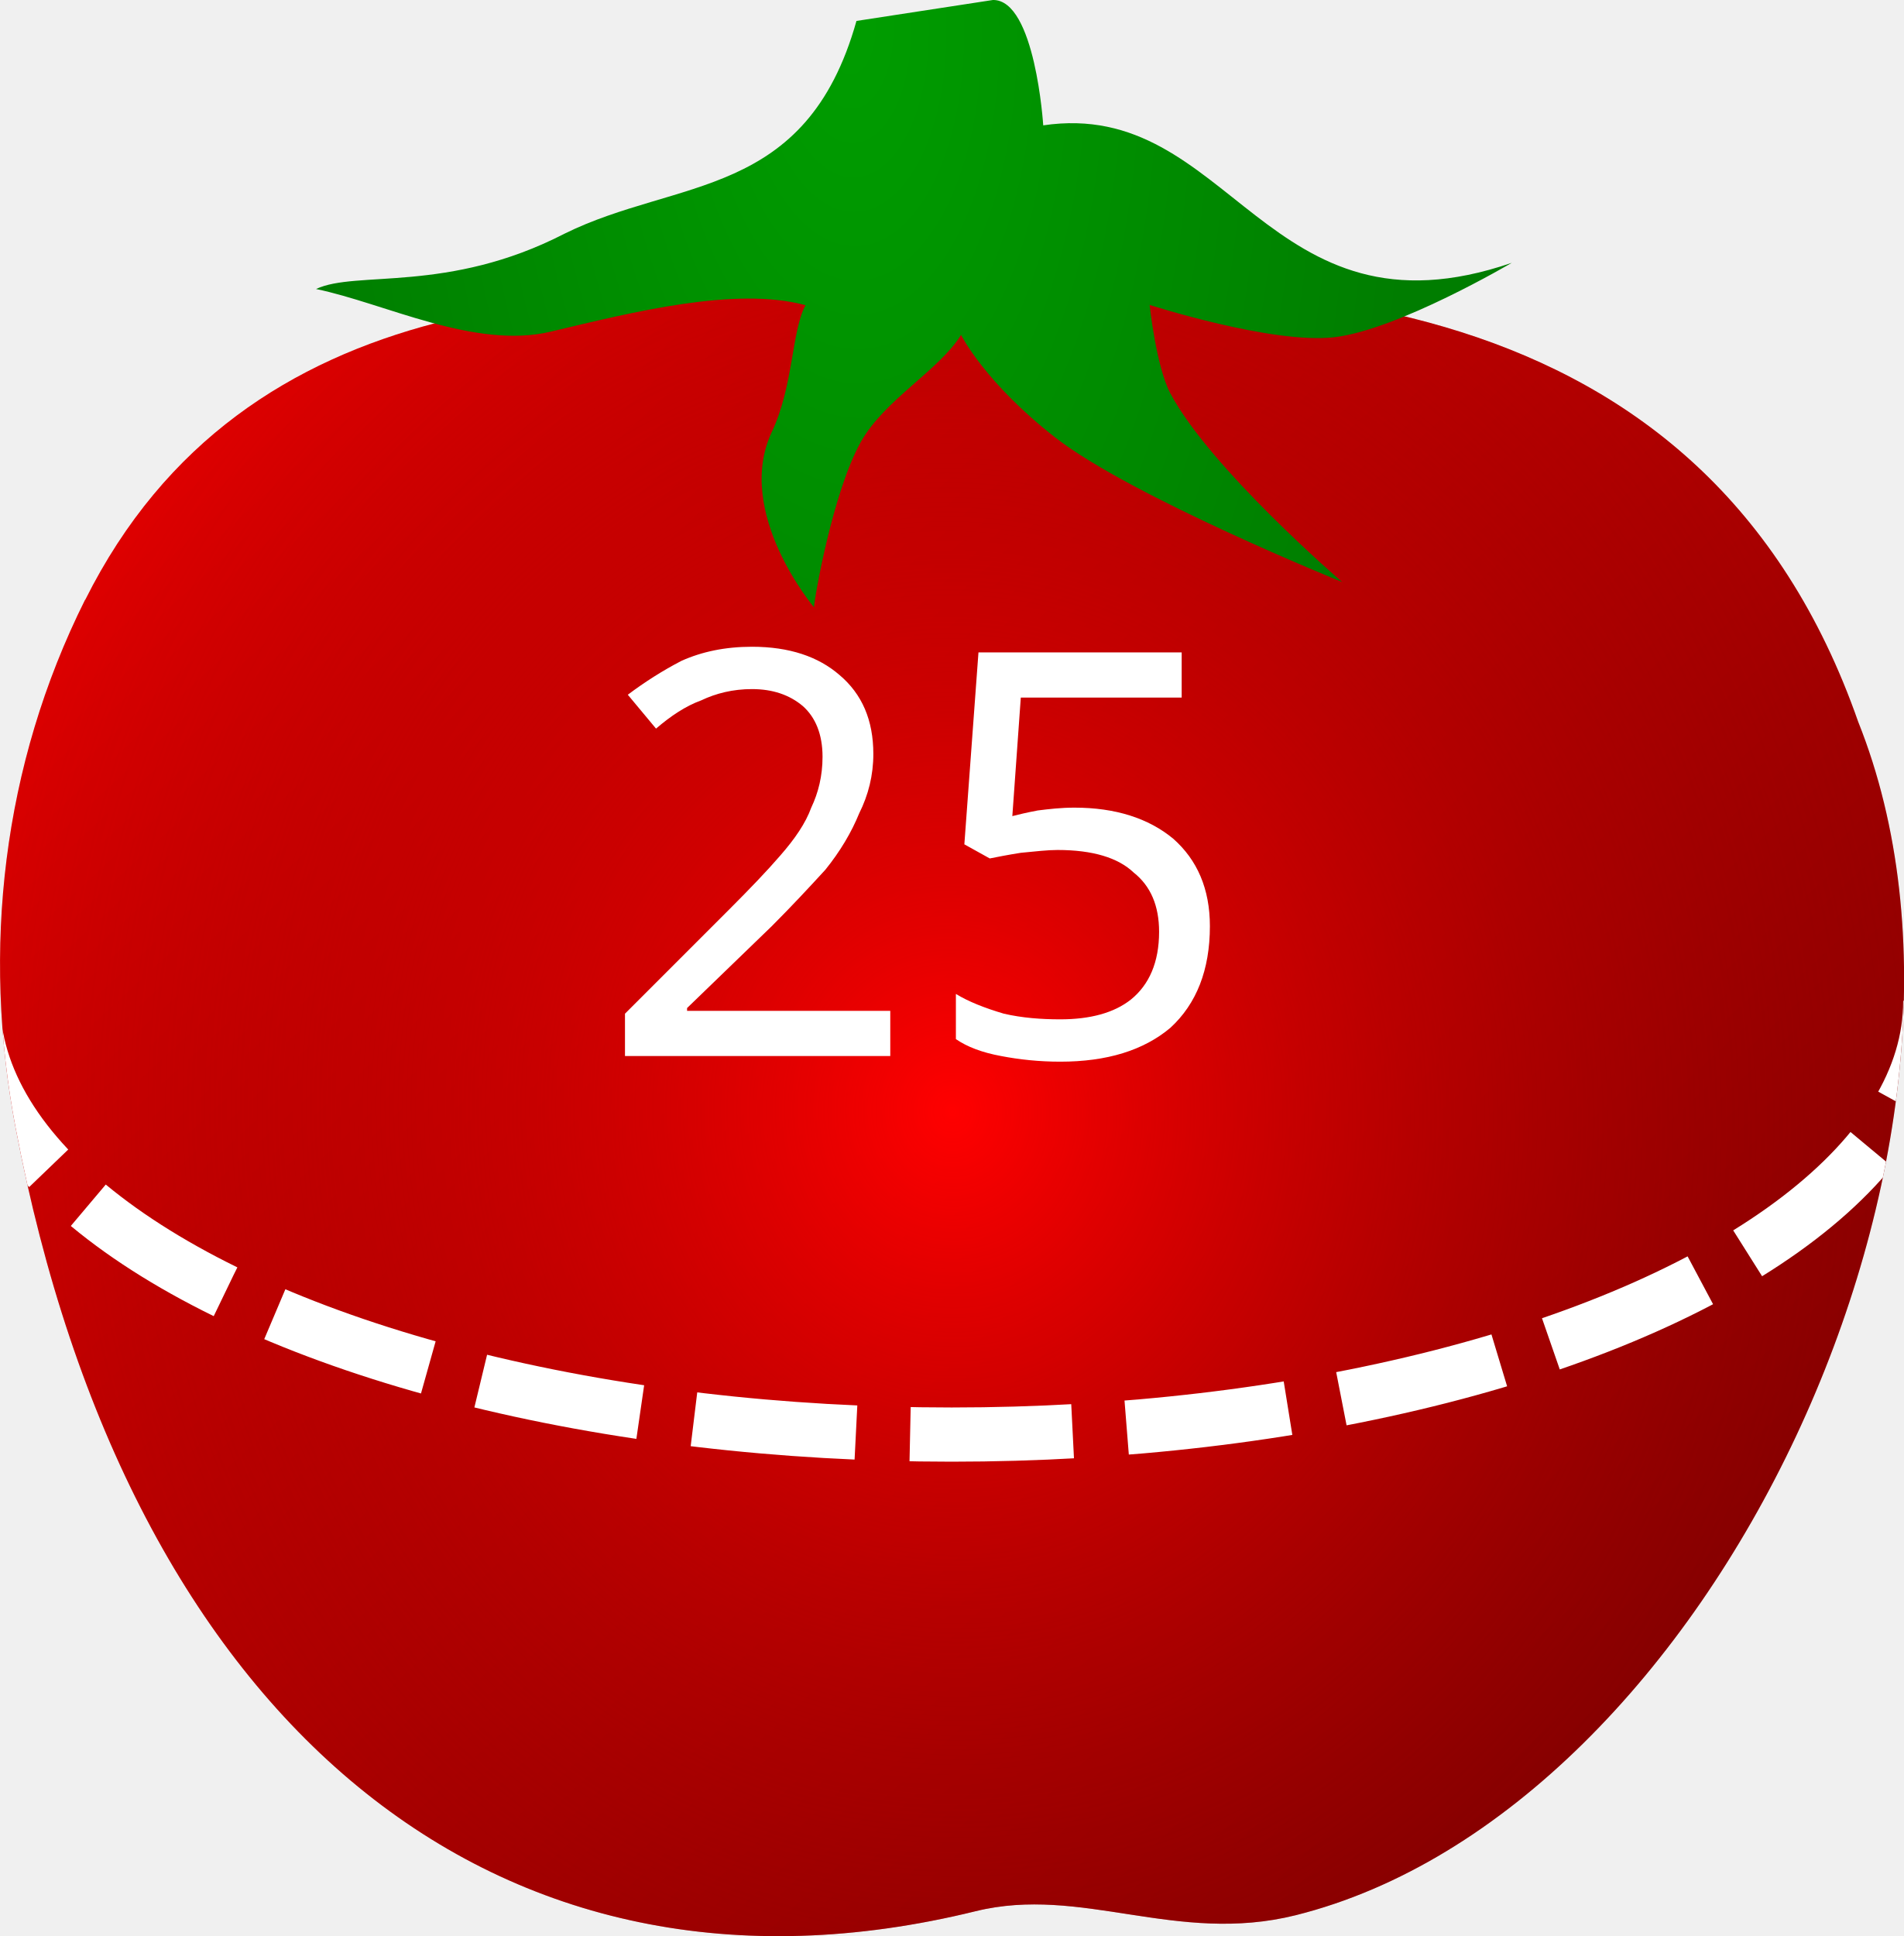
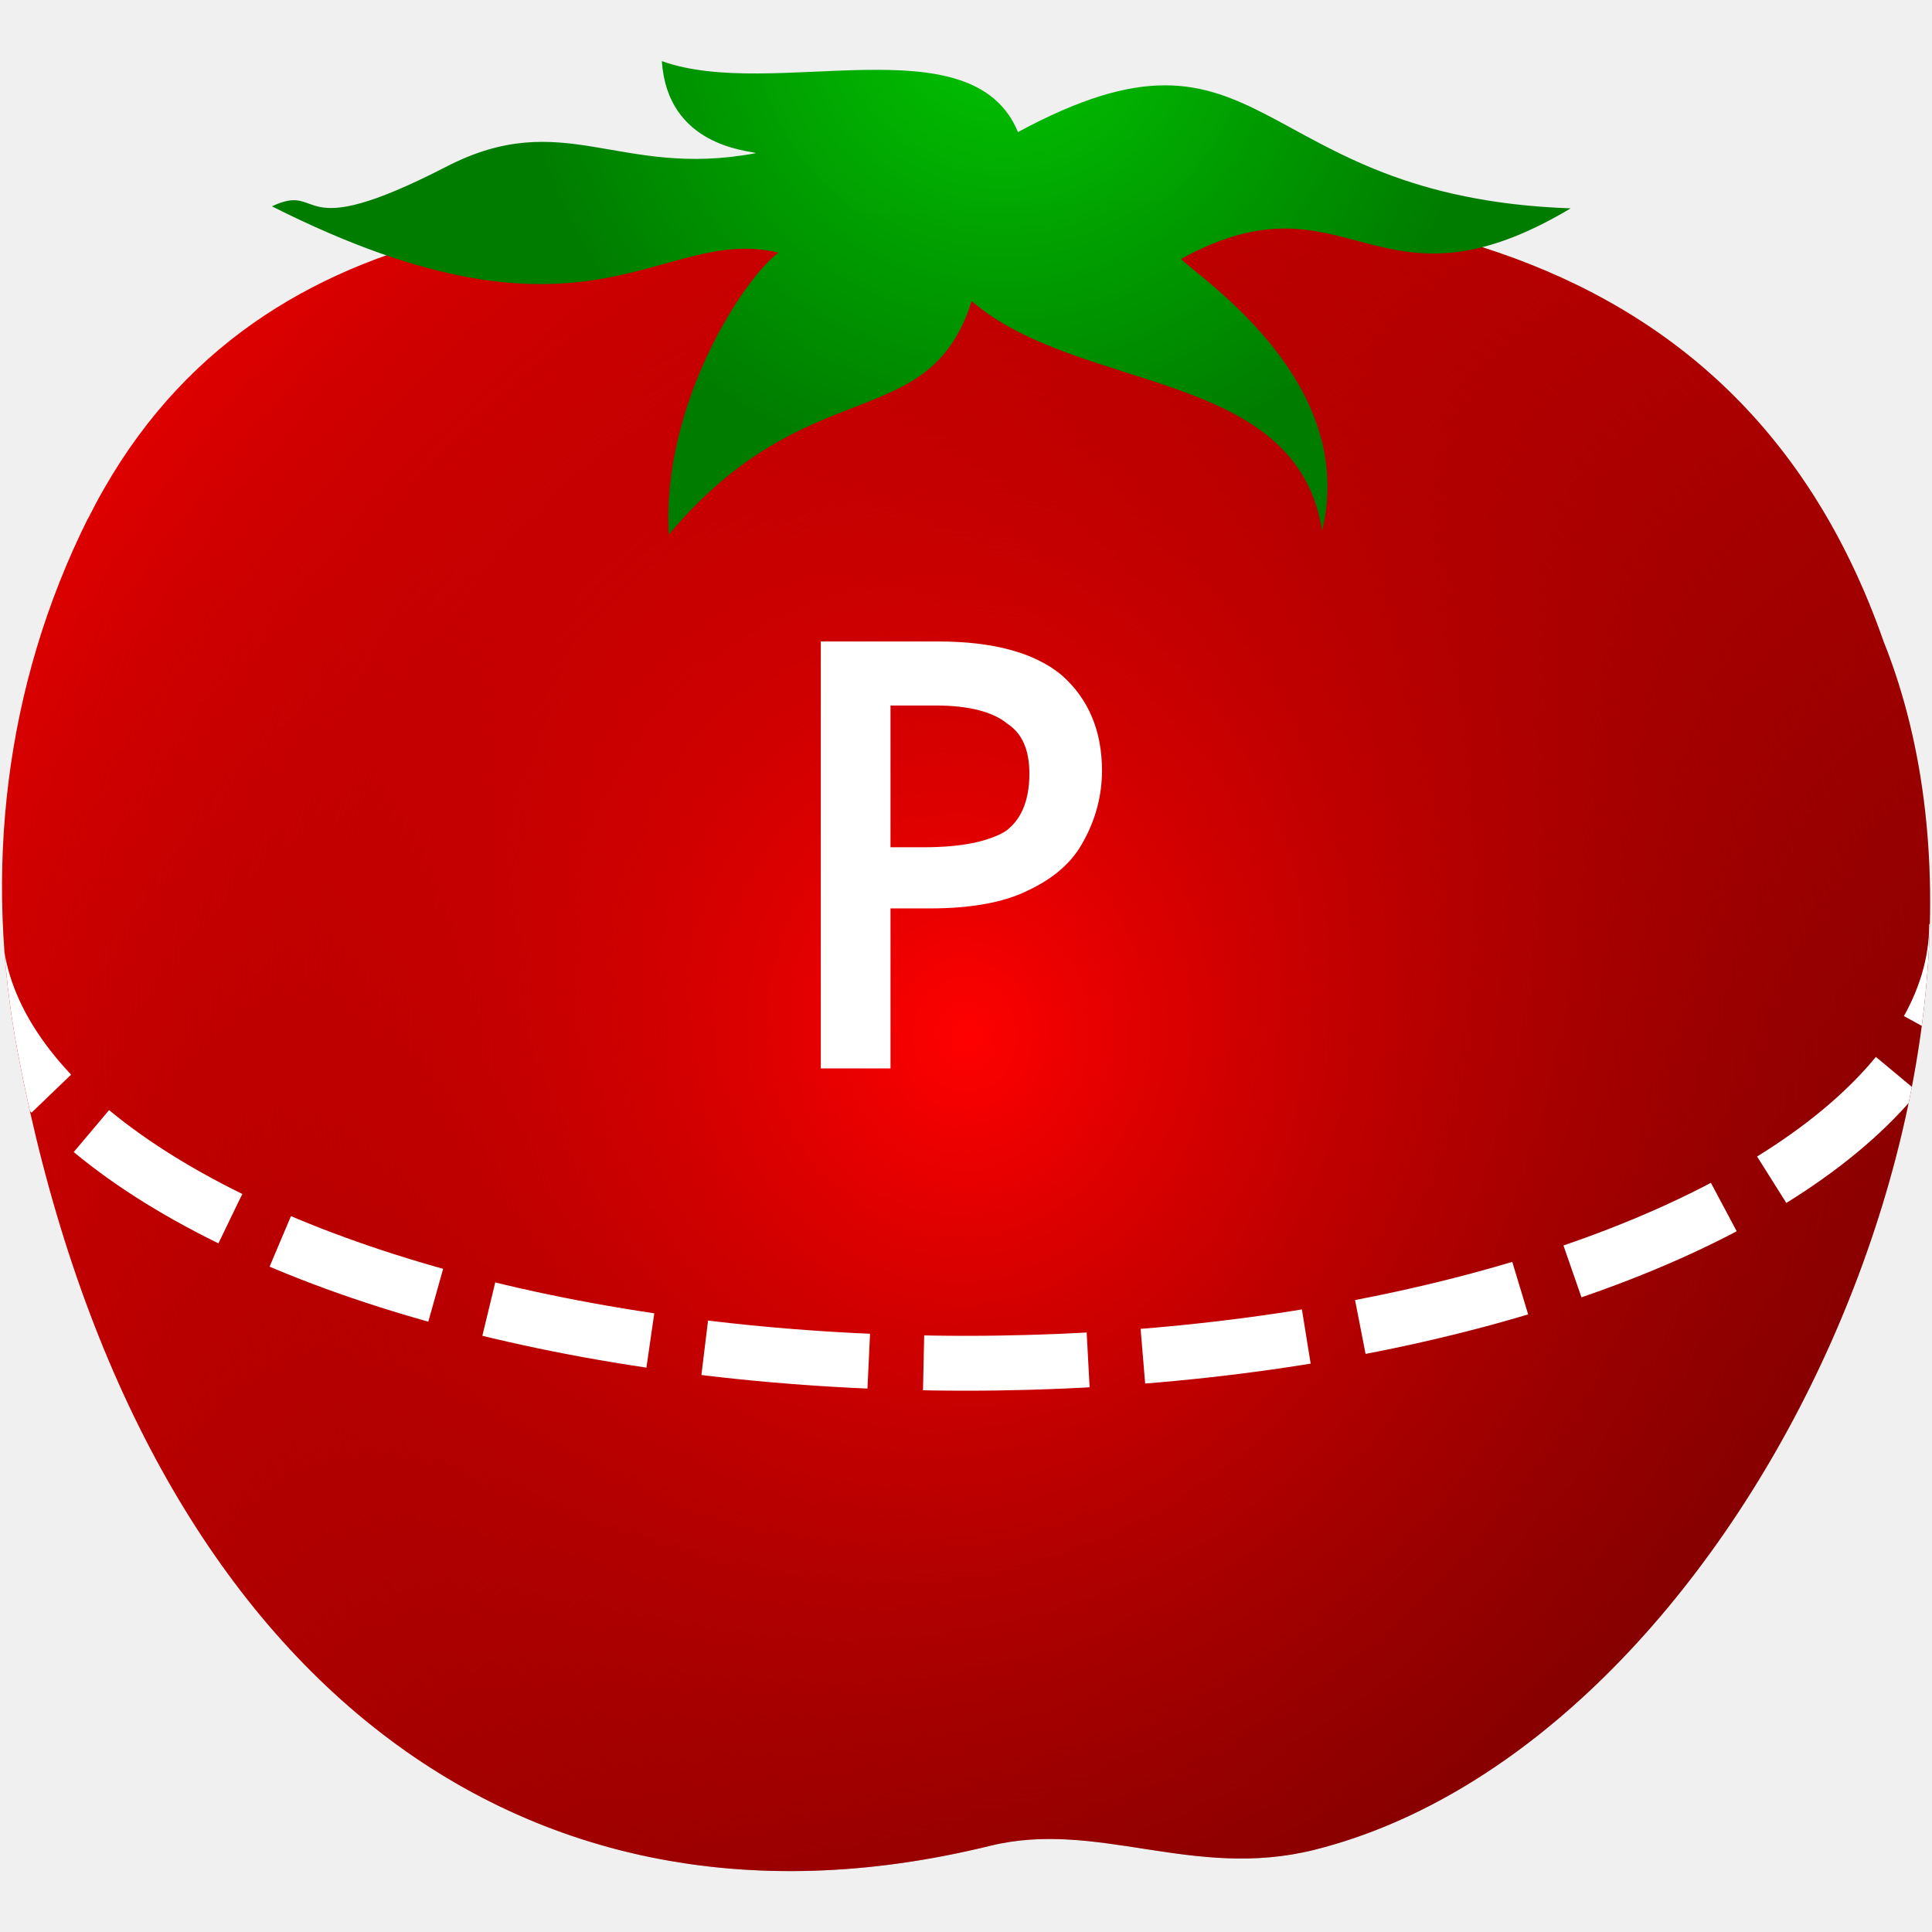
- <svg xmlns="http://www.w3.org/2000/svg" xmlns:xlink="http://www.w3.org/1999/xlink" width="10.541mm" height="10.717mm" viewBox="0 0 10.541 10.717" version="1.1" id="svg5">
+ <svg xmlns="http://www.w3.org/2000/svg" xmlns:xlink="http://www.w3.org/1999/xlink" width="512" height="512" viewBox="0 0 135.467 135.467" version="1.1" id="svg5">
  <defs id="defs2">
    <linearGradient id="linearGradient7913">
-       <stop style="stop-color:#009d00;stop-opacity:1" offset="0" id="stop7909" />
-       <stop style="stop-color:#007d00;stop-opacity:1" offset="1" id="stop7911" />
+       <stop style="stop-color:#00c400;stop-opacity:0.996" offset="0" id="stop7909" />
+       <stop style="stop-color:#007c00;stop-opacity:1" offset="1" id="stop7911" />
    </linearGradient>
    <linearGradient id="linearGradient7713">
      <stop style="stop-color:#ff0000;stop-opacity:1;" offset="0" id="stop7709" />
      <stop style="stop-color:#6e0000;stop-opacity:0" offset="1" id="stop7711" />
    </linearGradient>
    <linearGradient id="linearGradient6919">
      <stop style="stop-color:#ff0000;stop-opacity:1;" offset="0" id="stop6915" />
      <stop style="stop-color:#6e0000;stop-opacity:1" offset="1" id="stop6917" />
    </linearGradient>
    <linearGradient xlink:href="#linearGradient6919" id="linearGradient6921" x1="54.481" y1="111.914" x2="64.364" y2="122.596" gradientUnits="userSpaceOnUse" />
    <radialGradient xlink:href="#linearGradient7713" id="radialGradient7688" cx="59.753" cy="117.186" fx="59.753" fy="117.186" r="5.403" gradientTransform="matrix(1.145057,-0.04998184,0.0553095,1.267111,-15.14903,-28.31506)" gradientUnits="userSpaceOnUse" />
    <clipPath clipPathUnits="userSpaceOnUse" id="clipPath13002">
      <path style="fill:#000080;fill-opacity:1;stroke:none;stroke-width:0.265px;stroke-linecap:butt;stroke-linejoin:miter;stroke-opacity:1" d="m 54.952,114.354 c -0.458,0.917 -0.572,1.937 -0.384,2.924 0.626,3.293 2.661,4.987 5.314,4.335 0.588,-0.145 1.111,0.187 1.773,0.022 2.31,-0.578 4.039,-4.293 3.114,-6.606 -0.847,-2.422 -3.228,-2.555 -5.348,-2.327 -1.657,-0.123 -3.586,-0.111 -4.468,1.652 z" id="path13004" />
    </clipPath>
-     <radialGradient xlink:href="#linearGradient7913" id="radialGradient15489" cx="59.796" cy="109.751" fx="59.796" fy="109.751" r="3.12" gradientTransform="matrix(-0.9995272,0.03074845,-0.05983387,-1.944995,125.5214,322.7928)" gradientUnits="userSpaceOnUse" />
+     <radialGradient xlink:href="#linearGradient7913" id="radialGradient15489" cx="59.068" cy="109.458" fx="59.068" fy="109.458" r="3.12" gradientTransform="matrix(-0.8579363,0.00561639,-0.0053513,-0.817443,111.2146,200.7734)" gradientUnits="userSpaceOnUse" />
  </defs>
  <g id="layer1" transform="translate(-54.48128,-111.0331)">
-     <path style="fill:url(#linearGradient6921);fill-opacity:1;stroke:none;stroke-width:0.265px;stroke-linecap:butt;stroke-linejoin:miter;stroke-opacity:1" d="m 54.952,114.354 c -0.458,0.917 -0.572,1.937 -0.384,2.924 0.626,3.293 2.661,4.987 5.314,4.335 0.588,-0.145 1.111,0.187 1.773,0.022 2.31,-0.578 4.039,-4.293 3.114,-6.606 -0.847,-2.422 -3.228,-2.555 -5.348,-2.327 -1.657,-0.123 -3.586,-0.111 -4.468,1.652 z" id="path991" />
-     <path style="fill:url(#radialGradient7688);fill-opacity:1;stroke:none;stroke-width:0.265px;stroke-linecap:butt;stroke-linejoin:miter;stroke-opacity:1" d="m 54.952,114.354 c -0.458,0.917 -0.572,1.937 -0.384,2.924 0.626,3.293 2.661,4.987 5.314,4.335 0.588,-0.145 1.111,0.187 1.773,0.022 2.31,-0.578 4.039,-4.293 3.114,-6.606 -0.847,-2.422 -3.228,-2.555 -5.348,-2.327 -1.657,-0.123 -3.586,-0.111 -4.468,1.652 z" id="path991-9" />
-     <path style="fill:url(#radialGradient15489);fill-opacity:1;stroke:none;stroke-width:0.265px;stroke-linecap:butt;stroke-linejoin:miter;stroke-opacity:1" d="m 58.941,112.722 c -0.078,0.145 -0.066,0.447 -0.187,0.703 -0.209,0.445 0.234,0.97 0.234,0.97 0.001,-0.046 0.104,-0.64 0.26,-0.917 0.133,-0.235 0.431,-0.393 0.554,-0.591 0,0 0.132,0.265 0.523,0.569 0.42,0.327 1.587,0.799 1.587,0.799 0,0 -0.732,-0.629 -0.952,-1.046 -0.078,-0.148 -0.114,-0.488 -0.114,-0.488 0,0 0.677,0.218 1.021,0.179 0.353,-0.04 0.984,-0.412 0.984,-0.412 -1.366,0.469 -1.554,-0.915 -2.594,-0.761 0,0 -0.044,-0.696 -0.278,-0.694 l -0.756,0.116 c -0.279,0.992 -0.991,0.868 -1.617,1.178 -0.645,0.332 -1.154,0.201 -1.375,0.306 0.379,0.078 0.878,0.336 1.299,0.236 0.454,-0.108 1.022,-0.251 1.409,-0.147 z" id="path1851" />
-     <path style="fill:none;fill-opacity:1;stroke:#ffffff;stroke-width:0.3;stroke-miterlimit:4;stroke-dasharray:0.9,0.3;stroke-dashoffset:0.3;stroke-opacity:1" id="path9102" clip-path="url(#clipPath13002)" d="m 65.168,116.576 a 5.418,2.399 0 0 1 -2.709,2.077 5.418,2.399 0 0 1 -5.418,0 5.418,2.399 0 0 1 -2.709,-2.077" />
-     <text xml:space="preserve" style="font-style:normal;font-weight:normal;font-size:3.123px;line-height:1.25;font-family:sans-serif;fill:#ffffff;fill-opacity:1;stroke:#ffffff;stroke-width:0;stroke-miterlimit:4;stroke-dasharray:none;stroke-opacity:1" x="57.787" y="116.877" id="text12814">
-       <tspan id="tspan12812" style="fill:#ffffff;stroke:#ffffff;stroke-width:0;stroke-miterlimit:4;stroke-dasharray:none;stroke-opacity:1" x="57.787" y="116.877">25</tspan>
-     </text>
+     <g id="g3291" transform="matrix(12.82472,0,0,12.82472,-644.0853,-1314.911)">
+       <g id="g4718" transform="translate(0,-0.3337592)">
+         <path style="fill:url(#linearGradient6921);fill-opacity:1;stroke:none;stroke-width:0.265px;stroke-linecap:butt;stroke-linejoin:miter;stroke-opacity:1" d="m 54.952,114.354 c -0.458,0.917 -0.572,1.937 -0.384,2.924 0.626,3.293 2.661,4.987 5.314,4.335 0.588,-0.145 1.111,0.187 1.773,0.022 2.31,-0.578 4.039,-4.293 3.114,-6.606 -0.847,-2.422 -3.228,-2.555 -5.348,-2.327 -1.657,-0.123 -3.586,-0.111 -4.468,1.652 z" id="path991" />
+         <path style="fill:url(#radialGradient7688);fill-opacity:1;stroke:none;stroke-width:0.265px;stroke-linecap:butt;stroke-linejoin:miter;stroke-opacity:1" d="m 54.952,114.354 c -0.458,0.917 -0.572,1.937 -0.384,2.924 0.626,3.293 2.661,4.987 5.314,4.335 0.588,-0.145 1.111,0.187 1.773,0.022 2.31,-0.578 4.039,-4.293 3.114,-6.606 -0.847,-2.422 -3.228,-2.555 -5.348,-2.327 -1.657,-0.123 -3.586,-0.111 -4.468,1.652 z" id="path991-9" />
+         <path style="fill:url(#radialGradient15489);fill-opacity:1;stroke:none;stroke-width:0.347px;stroke-linecap:butt;stroke-linejoin:miter;stroke-opacity:1" d="m 58.127,114.443 c 0.767,-0.911 1.418,-0.532 1.656,-1.276 0.588,0.508 1.774,0.363 1.916,1.255 0.194,-0.807 -0.642,-1.361 -0.772,-1.485 0.919,-0.506 1.057,0.364 2.131,-0.277 -1.762,-0.061 -1.652,-1.157 -3.022,-0.417 -0.251,-0.608 -1.341,-0.169 -1.947,-0.388 0.03,0.464 0.469,0.488 0.515,0.503 -0.752,0.142 -1.051,-0.259 -1.697,0.076 -0.846,0.435 -0.66,0.078 -0.95,0.215 1.745,0.879 2.117,0.097 2.77,0.253 -0.188,0.138 -0.641,0.827 -0.6,1.541 z" id="path1851" />
+         <path style="fill:none;fill-opacity:1;stroke:#ffffff;stroke-width:0.3;stroke-miterlimit:4;stroke-dasharray:0.9, 0.3;stroke-dashoffset:0.3;stroke-opacity:1" id="path9102" clip-path="url(#clipPath13002)" d="m 65.168,116.576 a 5.418,2.399 0 0 1 -2.709,2.077 5.418,2.399 0 0 1 -5.418,0 5.418,2.399 0 0 1 -2.709,-2.077" />
+         <text xml:space="preserve" style="font-style:normal;font-weight:normal;font-size:3.123px;line-height:1.25;font-family:sans-serif;fill:#ffffff;fill-opacity:1;stroke:#ffffff;stroke-width:0.1;stroke-miterlimit:4;stroke-dasharray:none;stroke-opacity:1" x="58.71" y="117.31" id="text12814">
+           <tspan id="tspan12812" style="fill:#ffffff;stroke:#ffffff;stroke-width:0.1;stroke-miterlimit:4;stroke-dasharray:none;stroke-opacity:1" x="58.71" y="117.31">P</tspan>
+         </text>
+       </g>
+     </g>
  </g>
</svg>
